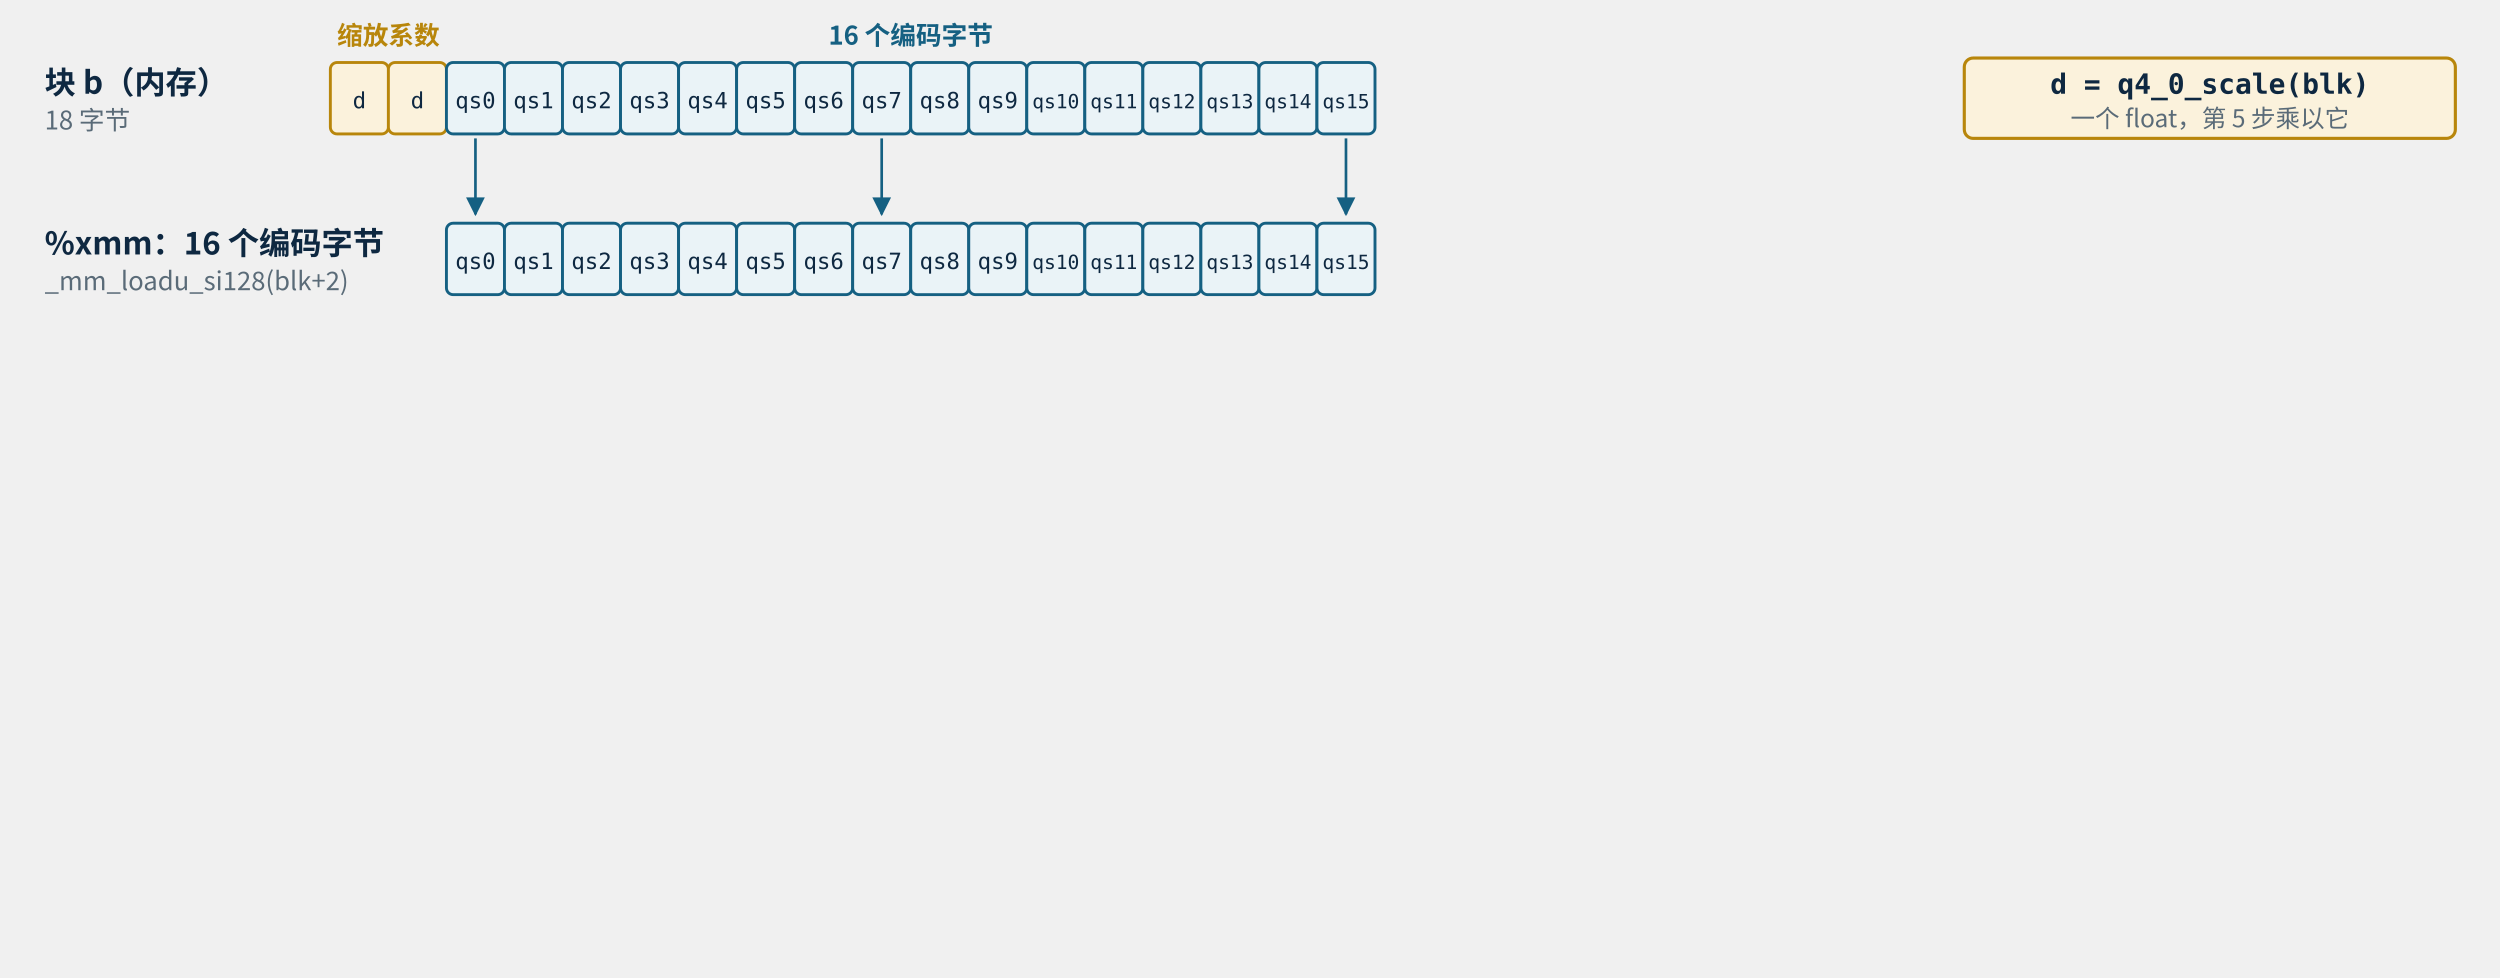
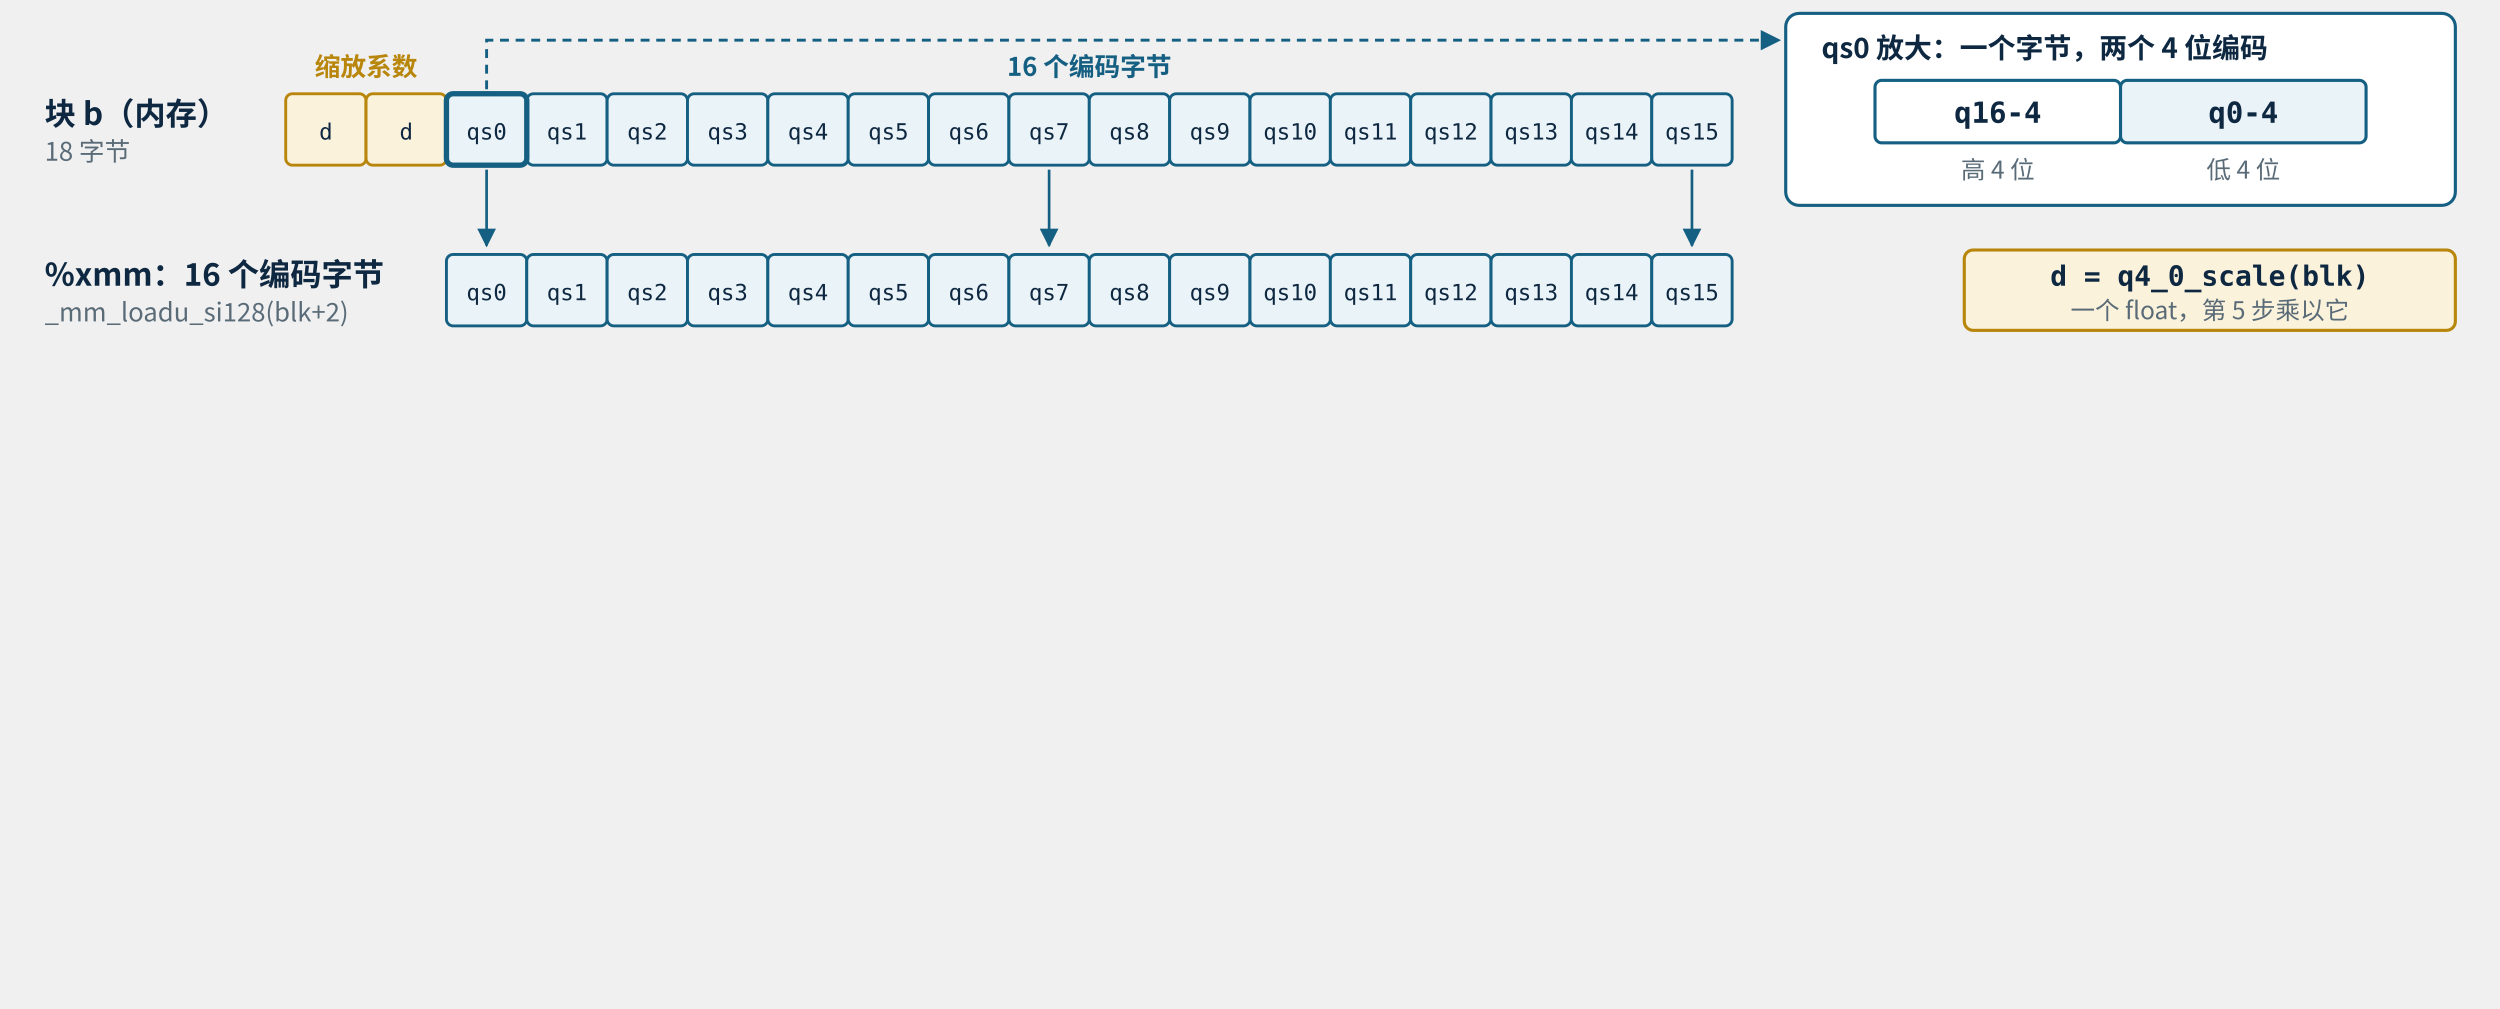
- <svg xmlns="http://www.w3.org/2000/svg" viewBox="0 0 1120 438" width="1120" height="438">
+ <svg xmlns="http://www.w3.org/2000/svg" viewBox="0 0 1120 452" width="1120" height="452">
  <defs>
    <marker id="ah-156082" viewBox="0 0 10 10" refX="9" refY="5" markerWidth="7" markerHeight="7" orient="auto-start-reverse">
      <path d="M0,0 L10,5 L0,10 z" fill="#156082" />
    </marker>
    <marker id="ah-e97132" viewBox="0 0 10 10" refX="9" refY="5" markerWidth="7" markerHeight="7" orient="auto-start-reverse">
      <path d="M0,0 L10,5 L0,10 z" fill="#e97132" />
    </marker>
    <marker id="ah-0e2841" viewBox="0 0 10 10" refX="9" refY="5" markerWidth="7" markerHeight="7" orient="auto-start-reverse">
      <path d="M0,0 L10,5 L0,10 z" fill="#0e2841" />
    </marker>
    <marker id="ah-2e7d4f" viewBox="0 0 10 10" refX="9" refY="5" markerWidth="7" markerHeight="7" orient="auto-start-reverse">
      <path d="M0,0 L10,5 L0,10 z" fill="#2e7d4f" />
    </marker>
    <marker id="ah-c0392b" viewBox="0 0 10 10" refX="9" refY="5" markerWidth="7" markerHeight="7" orient="auto-start-reverse">
      <path d="M0,0 L10,5 L0,10 z" fill="#c0392b" />
    </marker>
    <marker id="ah-5a6b78" viewBox="0 0 10 10" refX="9" refY="5" markerWidth="7" markerHeight="7" orient="auto-start-reverse">
      <path d="M0,0 L10,5 L0,10 z" fill="#5a6b78" />
    </marker>
    <marker id="ah-9fb5c3" viewBox="0 0 10 10" refX="9" refY="5" markerWidth="7" markerHeight="7" orient="auto-start-reverse">
      <path d="M0,0 L10,5 L0,10 z" fill="#9fb5c3" />
    </marker>
    <marker id="ah-7b4fa6" viewBox="0 0 10 10" refX="9" refY="5" markerWidth="7" markerHeight="7" orient="auto-start-reverse">
      <path d="M0,0 L10,5 L0,10 z" fill="#7b4fa6" />
    </marker>
    <marker id="ah-1f8a8a" viewBox="0 0 10 10" refX="9" refY="5" markerWidth="7" markerHeight="7" orient="auto-start-reverse">
      <path d="M0,0 L10,5 L0,10 z" fill="#1f8a8a" />
    </marker>
  </defs>
-   <text x="20.0" y="42.0" font-family="PingFang SC, Noto Sans CJK SC, Source Han Sans SC, sans-serif" font-size="14" font-weight="bold" fill="#0e2841" text-anchor="start">块 b（内存）</text>
-   <text x="20.0" y="58.0" font-family="PingFang SC, Noto Sans CJK SC, Source Han Sans SC, sans-serif" font-size="11.5" font-weight="normal" fill="#5a6b78" text-anchor="start">18 字节</text>
-   <rect x="148.0" y="28.0" width="26.0" height="32.0" rx="3" fill="#fbf2dc" stroke="#b8860b" stroke-width="1.3" />
-   <text x="161.0" y="48.5" font-family="SFMono-Regular, Menlo, DejaVu Sans Mono, Consolas, monospace" font-size="10" font-weight="normal" fill="#0e2841" text-anchor="middle">d</text>
-   <rect x="174.0" y="28.0" width="26.0" height="32.0" rx="3" fill="#fbf2dc" stroke="#b8860b" stroke-width="1.3" />
-   <text x="187.0" y="48.5" font-family="SFMono-Regular, Menlo, DejaVu Sans Mono, Consolas, monospace" font-size="10" font-weight="normal" fill="#0e2841" text-anchor="middle">d</text>
-   <rect x="200.0" y="28.0" width="26.0" height="32.0" rx="3" fill="#eaf3f7" stroke="#156082" stroke-width="1.3" />
-   <text x="213.0" y="48.5" font-family="SFMono-Regular, Menlo, DejaVu Sans Mono, Consolas, monospace" font-size="10" font-weight="normal" fill="#0e2841" text-anchor="middle">qs0</text>
-   <rect x="226.0" y="28.0" width="26.0" height="32.0" rx="3" fill="#eaf3f7" stroke="#156082" stroke-width="1.3" />
-   <text x="239.0" y="48.5" font-family="SFMono-Regular, Menlo, DejaVu Sans Mono, Consolas, monospace" font-size="10" font-weight="normal" fill="#0e2841" text-anchor="middle">qs1</text>
-   <rect x="252.0" y="28.0" width="26.0" height="32.0" rx="3" fill="#eaf3f7" stroke="#156082" stroke-width="1.3" />
-   <text x="265.0" y="48.5" font-family="SFMono-Regular, Menlo, DejaVu Sans Mono, Consolas, monospace" font-size="10" font-weight="normal" fill="#0e2841" text-anchor="middle">qs2</text>
-   <rect x="278.0" y="28.0" width="26.0" height="32.0" rx="3" fill="#eaf3f7" stroke="#156082" stroke-width="1.3" />
-   <text x="291.0" y="48.5" font-family="SFMono-Regular, Menlo, DejaVu Sans Mono, Consolas, monospace" font-size="10" font-weight="normal" fill="#0e2841" text-anchor="middle">qs3</text>
-   <rect x="304.0" y="28.0" width="26.0" height="32.0" rx="3" fill="#eaf3f7" stroke="#156082" stroke-width="1.3" />
-   <text x="317.0" y="48.5" font-family="SFMono-Regular, Menlo, DejaVu Sans Mono, Consolas, monospace" font-size="10" font-weight="normal" fill="#0e2841" text-anchor="middle">qs4</text>
-   <rect x="330.0" y="28.0" width="26.0" height="32.0" rx="3" fill="#eaf3f7" stroke="#156082" stroke-width="1.3" />
-   <text x="343.0" y="48.5" font-family="SFMono-Regular, Menlo, DejaVu Sans Mono, Consolas, monospace" font-size="10" font-weight="normal" fill="#0e2841" text-anchor="middle">qs5</text>
-   <rect x="356.0" y="28.0" width="26.0" height="32.0" rx="3" fill="#eaf3f7" stroke="#156082" stroke-width="1.3" />
-   <text x="369.0" y="48.5" font-family="SFMono-Regular, Menlo, DejaVu Sans Mono, Consolas, monospace" font-size="10" font-weight="normal" fill="#0e2841" text-anchor="middle">qs6</text>
-   <rect x="382.0" y="28.0" width="26.0" height="32.0" rx="3" fill="#eaf3f7" stroke="#156082" stroke-width="1.3" />
-   <text x="395.0" y="48.5" font-family="SFMono-Regular, Menlo, DejaVu Sans Mono, Consolas, monospace" font-size="10" font-weight="normal" fill="#0e2841" text-anchor="middle">qs7</text>
-   <rect x="408.0" y="28.0" width="26.0" height="32.0" rx="3" fill="#eaf3f7" stroke="#156082" stroke-width="1.3" />
-   <text x="421.0" y="48.5" font-family="SFMono-Regular, Menlo, DejaVu Sans Mono, Consolas, monospace" font-size="10" font-weight="normal" fill="#0e2841" text-anchor="middle">qs8</text>
-   <rect x="434.0" y="28.0" width="26.0" height="32.0" rx="3" fill="#eaf3f7" stroke="#156082" stroke-width="1.3" />
-   <text x="447.0" y="48.5" font-family="SFMono-Regular, Menlo, DejaVu Sans Mono, Consolas, monospace" font-size="10" font-weight="normal" fill="#0e2841" text-anchor="middle">qs9</text>
-   <rect x="460.0" y="28.0" width="26.0" height="32.0" rx="3" fill="#eaf3f7" stroke="#156082" stroke-width="1.3" />
-   <text x="473.0" y="48.5" font-family="SFMono-Regular, Menlo, DejaVu Sans Mono, Consolas, monospace" font-size="8.75" font-weight="normal" fill="#0e2841" text-anchor="middle">qs10</text>
-   <rect x="486.0" y="28.0" width="26.0" height="32.0" rx="3" fill="#eaf3f7" stroke="#156082" stroke-width="1.3" />
-   <text x="499.0" y="48.5" font-family="SFMono-Regular, Menlo, DejaVu Sans Mono, Consolas, monospace" font-size="8.75" font-weight="normal" fill="#0e2841" text-anchor="middle">qs11</text>
-   <rect x="512.0" y="28.0" width="26.0" height="32.0" rx="3" fill="#eaf3f7" stroke="#156082" stroke-width="1.3" />
-   <text x="525.0" y="48.5" font-family="SFMono-Regular, Menlo, DejaVu Sans Mono, Consolas, monospace" font-size="8.75" font-weight="normal" fill="#0e2841" text-anchor="middle">qs12</text>
-   <rect x="538.0" y="28.0" width="26.0" height="32.0" rx="3" fill="#eaf3f7" stroke="#156082" stroke-width="1.3" />
-   <text x="551.0" y="48.5" font-family="SFMono-Regular, Menlo, DejaVu Sans Mono, Consolas, monospace" font-size="8.75" font-weight="normal" fill="#0e2841" text-anchor="middle">qs13</text>
-   <rect x="564.0" y="28.0" width="26.0" height="32.0" rx="3" fill="#eaf3f7" stroke="#156082" stroke-width="1.3" />
-   <text x="577.0" y="48.5" font-family="SFMono-Regular, Menlo, DejaVu Sans Mono, Consolas, monospace" font-size="8.75" font-weight="normal" fill="#0e2841" text-anchor="middle">qs14</text>
-   <rect x="590.0" y="28.0" width="26.0" height="32.0" rx="3" fill="#eaf3f7" stroke="#156082" stroke-width="1.3" />
-   <text x="603.0" y="48.5" font-family="SFMono-Regular, Menlo, DejaVu Sans Mono, Consolas, monospace" font-size="8.75" font-weight="normal" fill="#0e2841" text-anchor="middle">qs15</text>
-   <text x="174.0" y="20.0" font-family="PingFang SC, Noto Sans CJK SC, Source Han Sans SC, sans-serif" font-size="11.5" font-weight="bold" fill="#b8860b" text-anchor="middle">缩放系数</text>
-   <text x="408.0" y="20.0" font-family="PingFang SC, Noto Sans CJK SC, Source Han Sans SC, sans-serif" font-size="11.5" font-weight="bold" fill="#156082" text-anchor="middle">16 个编码字节</text>
-   <rect x="880.0" y="26.0" width="220.0" height="36.0" rx="4" fill="#fbf2dc" stroke="#b8860b" stroke-width="1.4" />
-   <text x="990.0" y="42.0" font-family="SFMono-Regular, Menlo, DejaVu Sans Mono, Consolas, monospace" font-size="12.5" font-weight="bold" fill="#0e2841" text-anchor="middle">d = q4_0_scale(blk)</text>
-   <text x="990.0" y="57.0" font-family="PingFang SC, Noto Sans CJK SC, Source Han Sans SC, sans-serif" font-size="11" font-weight="normal" fill="#5a6b78" text-anchor="middle">一个 float，第 5 步乘以它</text>
-   <text x="20.0" y="114.0" font-family="PingFang SC, Noto Sans CJK SC, Source Han Sans SC, sans-serif" font-size="14" font-weight="bold" fill="#0e2841" text-anchor="start">%xmm：16 个编码字节</text>
-   <text x="20.0" y="130.0" font-family="PingFang SC, Noto Sans CJK SC, Source Han Sans SC, sans-serif" font-size="11.5" font-weight="normal" fill="#5a6b78" text-anchor="start">_mm_loadu_si128(blk+2)</text>
-   <rect x="200.0" y="100.0" width="26.0" height="32.0" rx="3" fill="#eaf3f7" stroke="#156082" stroke-width="1.3" />
-   <text x="213.0" y="120.5" font-family="SFMono-Regular, Menlo, DejaVu Sans Mono, Consolas, monospace" font-size="10" font-weight="normal" fill="#0e2841" text-anchor="middle">qs0</text>
-   <rect x="226.0" y="100.0" width="26.0" height="32.0" rx="3" fill="#eaf3f7" stroke="#156082" stroke-width="1.3" />
-   <text x="239.0" y="120.5" font-family="SFMono-Regular, Menlo, DejaVu Sans Mono, Consolas, monospace" font-size="10" font-weight="normal" fill="#0e2841" text-anchor="middle">qs1</text>
-   <rect x="252.0" y="100.0" width="26.0" height="32.0" rx="3" fill="#eaf3f7" stroke="#156082" stroke-width="1.3" />
-   <text x="265.0" y="120.5" font-family="SFMono-Regular, Menlo, DejaVu Sans Mono, Consolas, monospace" font-size="10" font-weight="normal" fill="#0e2841" text-anchor="middle">qs2</text>
-   <rect x="278.0" y="100.0" width="26.0" height="32.0" rx="3" fill="#eaf3f7" stroke="#156082" stroke-width="1.3" />
-   <text x="291.0" y="120.5" font-family="SFMono-Regular, Menlo, DejaVu Sans Mono, Consolas, monospace" font-size="10" font-weight="normal" fill="#0e2841" text-anchor="middle">qs3</text>
-   <rect x="304.0" y="100.0" width="26.0" height="32.0" rx="3" fill="#eaf3f7" stroke="#156082" stroke-width="1.3" />
-   <text x="317.0" y="120.5" font-family="SFMono-Regular, Menlo, DejaVu Sans Mono, Consolas, monospace" font-size="10" font-weight="normal" fill="#0e2841" text-anchor="middle">qs4</text>
-   <rect x="330.0" y="100.0" width="26.0" height="32.0" rx="3" fill="#eaf3f7" stroke="#156082" stroke-width="1.3" />
-   <text x="343.0" y="120.5" font-family="SFMono-Regular, Menlo, DejaVu Sans Mono, Consolas, monospace" font-size="10" font-weight="normal" fill="#0e2841" text-anchor="middle">qs5</text>
-   <rect x="356.0" y="100.0" width="26.0" height="32.0" rx="3" fill="#eaf3f7" stroke="#156082" stroke-width="1.3" />
-   <text x="369.0" y="120.5" font-family="SFMono-Regular, Menlo, DejaVu Sans Mono, Consolas, monospace" font-size="10" font-weight="normal" fill="#0e2841" text-anchor="middle">qs6</text>
-   <rect x="382.0" y="100.0" width="26.0" height="32.0" rx="3" fill="#eaf3f7" stroke="#156082" stroke-width="1.3" />
-   <text x="395.0" y="120.5" font-family="SFMono-Regular, Menlo, DejaVu Sans Mono, Consolas, monospace" font-size="10" font-weight="normal" fill="#0e2841" text-anchor="middle">qs7</text>
-   <rect x="408.0" y="100.0" width="26.0" height="32.0" rx="3" fill="#eaf3f7" stroke="#156082" stroke-width="1.3" />
-   <text x="421.0" y="120.5" font-family="SFMono-Regular, Menlo, DejaVu Sans Mono, Consolas, monospace" font-size="10" font-weight="normal" fill="#0e2841" text-anchor="middle">qs8</text>
-   <rect x="434.0" y="100.0" width="26.0" height="32.0" rx="3" fill="#eaf3f7" stroke="#156082" stroke-width="1.3" />
-   <text x="447.0" y="120.5" font-family="SFMono-Regular, Menlo, DejaVu Sans Mono, Consolas, monospace" font-size="10" font-weight="normal" fill="#0e2841" text-anchor="middle">qs9</text>
-   <rect x="460.0" y="100.0" width="26.0" height="32.0" rx="3" fill="#eaf3f7" stroke="#156082" stroke-width="1.3" />
-   <text x="473.0" y="120.5" font-family="SFMono-Regular, Menlo, DejaVu Sans Mono, Consolas, monospace" font-size="8.75" font-weight="normal" fill="#0e2841" text-anchor="middle">qs10</text>
-   <rect x="486.0" y="100.0" width="26.0" height="32.0" rx="3" fill="#eaf3f7" stroke="#156082" stroke-width="1.3" />
-   <text x="499.0" y="120.5" font-family="SFMono-Regular, Menlo, DejaVu Sans Mono, Consolas, monospace" font-size="8.75" font-weight="normal" fill="#0e2841" text-anchor="middle">qs11</text>
-   <rect x="512.0" y="100.0" width="26.0" height="32.0" rx="3" fill="#eaf3f7" stroke="#156082" stroke-width="1.3" />
-   <text x="525.0" y="120.5" font-family="SFMono-Regular, Menlo, DejaVu Sans Mono, Consolas, monospace" font-size="8.75" font-weight="normal" fill="#0e2841" text-anchor="middle">qs12</text>
-   <rect x="538.0" y="100.0" width="26.0" height="32.0" rx="3" fill="#eaf3f7" stroke="#156082" stroke-width="1.3" />
-   <text x="551.0" y="120.5" font-family="SFMono-Regular, Menlo, DejaVu Sans Mono, Consolas, monospace" font-size="8.75" font-weight="normal" fill="#0e2841" text-anchor="middle">qs13</text>
-   <rect x="564.0" y="100.0" width="26.0" height="32.0" rx="3" fill="#eaf3f7" stroke="#156082" stroke-width="1.3" />
-   <text x="577.0" y="120.5" font-family="SFMono-Regular, Menlo, DejaVu Sans Mono, Consolas, monospace" font-size="8.75" font-weight="normal" fill="#0e2841" text-anchor="middle">qs14</text>
-   <rect x="590.0" y="100.0" width="26.0" height="32.0" rx="3" fill="#eaf3f7" stroke="#156082" stroke-width="1.3" />
-   <text x="603.0" y="120.5" font-family="SFMono-Regular, Menlo, DejaVu Sans Mono, Consolas, monospace" font-size="8.75" font-weight="normal" fill="#0e2841" text-anchor="middle">qs15</text>
-   <line x1="213.0" y1="62.0" x2="213.0" y2="96.0" stroke="#156082" stroke-width="1.2" marker-end="url(#ah-156082)" />
-   <line x1="395.0" y1="62.0" x2="395.0" y2="96.0" stroke="#156082" stroke-width="1.2" marker-end="url(#ah-156082)" />
-   <line x1="603.0" y1="62.0" x2="603.0" y2="96.0" stroke="#156082" stroke-width="1.2" marker-end="url(#ah-156082)" />
+   <text x="20.0" y="56.0" font-family="PingFang SC, Noto Sans CJK SC, Source Han Sans SC, sans-serif" font-size="14" font-weight="bold" fill="#0e2841" text-anchor="start">块 b（内存）</text>
+   <text x="20.0" y="72.0" font-family="PingFang SC, Noto Sans CJK SC, Source Han Sans SC, sans-serif" font-size="11.5" font-weight="normal" fill="#5a6b78" text-anchor="start">18 字节</text>
+   <rect x="128.0" y="42.0" width="36.0" height="32.0" rx="3" fill="#fbf2dc" stroke="#b8860b" stroke-width="1.3" />
+   <text x="146.0" y="62.5" font-family="SFMono-Regular, Menlo, DejaVu Sans Mono, Consolas, monospace" font-size="10" font-weight="normal" fill="#0e2841" text-anchor="middle">d</text>
+   <rect x="164.0" y="42.0" width="36.0" height="32.0" rx="3" fill="#fbf2dc" stroke="#b8860b" stroke-width="1.3" />
+   <text x="182.0" y="62.5" font-family="SFMono-Regular, Menlo, DejaVu Sans Mono, Consolas, monospace" font-size="10" font-weight="normal" fill="#0e2841" text-anchor="middle">d</text>
+   <rect x="200.0" y="42.0" width="36.0" height="32.0" rx="3" fill="#eaf3f7" stroke="#156082" stroke-width="1.3" />
+   <text x="218.0" y="62.5" font-family="SFMono-Regular, Menlo, DejaVu Sans Mono, Consolas, monospace" font-size="10" font-weight="normal" fill="#0e2841" text-anchor="middle">qs0</text>
+   <rect x="236.0" y="42.0" width="36.0" height="32.0" rx="3" fill="#eaf3f7" stroke="#156082" stroke-width="1.3" />
+   <text x="254.0" y="62.5" font-family="SFMono-Regular, Menlo, DejaVu Sans Mono, Consolas, monospace" font-size="10" font-weight="normal" fill="#0e2841" text-anchor="middle">qs1</text>
+   <rect x="272.0" y="42.0" width="36.0" height="32.0" rx="3" fill="#eaf3f7" stroke="#156082" stroke-width="1.3" />
+   <text x="290.0" y="62.5" font-family="SFMono-Regular, Menlo, DejaVu Sans Mono, Consolas, monospace" font-size="10" font-weight="normal" fill="#0e2841" text-anchor="middle">qs2</text>
+   <rect x="308.0" y="42.0" width="36.0" height="32.0" rx="3" fill="#eaf3f7" stroke="#156082" stroke-width="1.3" />
+   <text x="326.0" y="62.5" font-family="SFMono-Regular, Menlo, DejaVu Sans Mono, Consolas, monospace" font-size="10" font-weight="normal" fill="#0e2841" text-anchor="middle">qs3</text>
+   <rect x="344.0" y="42.0" width="36.0" height="32.0" rx="3" fill="#eaf3f7" stroke="#156082" stroke-width="1.3" />
+   <text x="362.0" y="62.5" font-family="SFMono-Regular, Menlo, DejaVu Sans Mono, Consolas, monospace" font-size="10" font-weight="normal" fill="#0e2841" text-anchor="middle">qs4</text>
+   <rect x="380.0" y="42.0" width="36.0" height="32.0" rx="3" fill="#eaf3f7" stroke="#156082" stroke-width="1.3" />
+   <text x="398.0" y="62.5" font-family="SFMono-Regular, Menlo, DejaVu Sans Mono, Consolas, monospace" font-size="10" font-weight="normal" fill="#0e2841" text-anchor="middle">qs5</text>
+   <rect x="416.0" y="42.0" width="36.0" height="32.0" rx="3" fill="#eaf3f7" stroke="#156082" stroke-width="1.3" />
+   <text x="434.0" y="62.5" font-family="SFMono-Regular, Menlo, DejaVu Sans Mono, Consolas, monospace" font-size="10" font-weight="normal" fill="#0e2841" text-anchor="middle">qs6</text>
+   <rect x="452.0" y="42.0" width="36.0" height="32.0" rx="3" fill="#eaf3f7" stroke="#156082" stroke-width="1.3" />
+   <text x="470.0" y="62.5" font-family="SFMono-Regular, Menlo, DejaVu Sans Mono, Consolas, monospace" font-size="10" font-weight="normal" fill="#0e2841" text-anchor="middle">qs7</text>
+   <rect x="488.0" y="42.0" width="36.0" height="32.0" rx="3" fill="#eaf3f7" stroke="#156082" stroke-width="1.3" />
+   <text x="506.0" y="62.5" font-family="SFMono-Regular, Menlo, DejaVu Sans Mono, Consolas, monospace" font-size="10" font-weight="normal" fill="#0e2841" text-anchor="middle">qs8</text>
+   <rect x="524.0" y="42.0" width="36.0" height="32.0" rx="3" fill="#eaf3f7" stroke="#156082" stroke-width="1.3" />
+   <text x="542.0" y="62.5" font-family="SFMono-Regular, Menlo, DejaVu Sans Mono, Consolas, monospace" font-size="10" font-weight="normal" fill="#0e2841" text-anchor="middle">qs9</text>
+   <rect x="560.0" y="42.0" width="36.0" height="32.0" rx="3" fill="#eaf3f7" stroke="#156082" stroke-width="1.3" />
+   <text x="578.0" y="62.5" font-family="SFMono-Regular, Menlo, DejaVu Sans Mono, Consolas, monospace" font-size="10" font-weight="normal" fill="#0e2841" text-anchor="middle">qs10</text>
+   <rect x="596.0" y="42.0" width="36.0" height="32.0" rx="3" fill="#eaf3f7" stroke="#156082" stroke-width="1.3" />
+   <text x="614.0" y="62.5" font-family="SFMono-Regular, Menlo, DejaVu Sans Mono, Consolas, monospace" font-size="10" font-weight="normal" fill="#0e2841" text-anchor="middle">qs11</text>
+   <rect x="632.0" y="42.0" width="36.0" height="32.0" rx="3" fill="#eaf3f7" stroke="#156082" stroke-width="1.3" />
+   <text x="650.0" y="62.5" font-family="SFMono-Regular, Menlo, DejaVu Sans Mono, Consolas, monospace" font-size="10" font-weight="normal" fill="#0e2841" text-anchor="middle">qs12</text>
+   <rect x="668.0" y="42.0" width="36.0" height="32.0" rx="3" fill="#eaf3f7" stroke="#156082" stroke-width="1.3" />
+   <text x="686.0" y="62.5" font-family="SFMono-Regular, Menlo, DejaVu Sans Mono, Consolas, monospace" font-size="10" font-weight="normal" fill="#0e2841" text-anchor="middle">qs13</text>
+   <rect x="704.0" y="42.0" width="36.0" height="32.0" rx="3" fill="#eaf3f7" stroke="#156082" stroke-width="1.3" />
+   <text x="722.0" y="62.5" font-family="SFMono-Regular, Menlo, DejaVu Sans Mono, Consolas, monospace" font-size="10" font-weight="normal" fill="#0e2841" text-anchor="middle">qs14</text>
+   <rect x="740.0" y="42.0" width="36.0" height="32.0" rx="3" fill="#eaf3f7" stroke="#156082" stroke-width="1.3" />
+   <text x="758.0" y="62.5" font-family="SFMono-Regular, Menlo, DejaVu Sans Mono, Consolas, monospace" font-size="10" font-weight="normal" fill="#0e2841" text-anchor="middle">qs15</text>
+   <text x="164.0" y="34.0" font-family="PingFang SC, Noto Sans CJK SC, Source Han Sans SC, sans-serif" font-size="11.5" font-weight="bold" fill="#b8860b" text-anchor="middle">缩放系数</text>
+   <text x="488.0" y="34.0" font-family="PingFang SC, Noto Sans CJK SC, Source Han Sans SC, sans-serif" font-size="11.5" font-weight="bold" fill="#156082" text-anchor="middle">16 个编码字节</text>
+   <rect x="880.0" y="112.0" width="220.0" height="36.0" rx="4" fill="#fbf2dc" stroke="#b8860b" stroke-width="1.4" />
+   <text x="990.0" y="128.0" font-family="SFMono-Regular, Menlo, DejaVu Sans Mono, Consolas, monospace" font-size="12.5" font-weight="bold" fill="#0e2841" text-anchor="middle">d = q4_0_scale(blk)</text>
+   <text x="990.0" y="143.0" font-family="PingFang SC, Noto Sans CJK SC, Source Han Sans SC, sans-serif" font-size="11" font-weight="normal" fill="#5a6b78" text-anchor="middle">一个 float，第 5 步乘以它</text>
+   <text x="20.0" y="128.0" font-family="PingFang SC, Noto Sans CJK SC, Source Han Sans SC, sans-serif" font-size="14" font-weight="bold" fill="#0e2841" text-anchor="start">%xmm：16 个编码字节</text>
+   <text x="20.0" y="144.0" font-family="PingFang SC, Noto Sans CJK SC, Source Han Sans SC, sans-serif" font-size="11.5" font-weight="normal" fill="#5a6b78" text-anchor="start">_mm_loadu_si128(blk+2)</text>
+   <rect x="200.0" y="114.0" width="36.0" height="32.0" rx="3" fill="#eaf3f7" stroke="#156082" stroke-width="1.3" />
+   <text x="218.0" y="134.5" font-family="SFMono-Regular, Menlo, DejaVu Sans Mono, Consolas, monospace" font-size="10" font-weight="normal" fill="#0e2841" text-anchor="middle">qs0</text>
+   <rect x="236.0" y="114.0" width="36.0" height="32.0" rx="3" fill="#eaf3f7" stroke="#156082" stroke-width="1.3" />
+   <text x="254.0" y="134.5" font-family="SFMono-Regular, Menlo, DejaVu Sans Mono, Consolas, monospace" font-size="10" font-weight="normal" fill="#0e2841" text-anchor="middle">qs1</text>
+   <rect x="272.0" y="114.0" width="36.0" height="32.0" rx="3" fill="#eaf3f7" stroke="#156082" stroke-width="1.3" />
+   <text x="290.0" y="134.5" font-family="SFMono-Regular, Menlo, DejaVu Sans Mono, Consolas, monospace" font-size="10" font-weight="normal" fill="#0e2841" text-anchor="middle">qs2</text>
+   <rect x="308.0" y="114.0" width="36.0" height="32.0" rx="3" fill="#eaf3f7" stroke="#156082" stroke-width="1.3" />
+   <text x="326.0" y="134.5" font-family="SFMono-Regular, Menlo, DejaVu Sans Mono, Consolas, monospace" font-size="10" font-weight="normal" fill="#0e2841" text-anchor="middle">qs3</text>
+   <rect x="344.0" y="114.0" width="36.0" height="32.0" rx="3" fill="#eaf3f7" stroke="#156082" stroke-width="1.3" />
+   <text x="362.0" y="134.5" font-family="SFMono-Regular, Menlo, DejaVu Sans Mono, Consolas, monospace" font-size="10" font-weight="normal" fill="#0e2841" text-anchor="middle">qs4</text>
+   <rect x="380.0" y="114.0" width="36.0" height="32.0" rx="3" fill="#eaf3f7" stroke="#156082" stroke-width="1.3" />
+   <text x="398.0" y="134.5" font-family="SFMono-Regular, Menlo, DejaVu Sans Mono, Consolas, monospace" font-size="10" font-weight="normal" fill="#0e2841" text-anchor="middle">qs5</text>
+   <rect x="416.0" y="114.0" width="36.0" height="32.0" rx="3" fill="#eaf3f7" stroke="#156082" stroke-width="1.3" />
+   <text x="434.0" y="134.5" font-family="SFMono-Regular, Menlo, DejaVu Sans Mono, Consolas, monospace" font-size="10" font-weight="normal" fill="#0e2841" text-anchor="middle">qs6</text>
+   <rect x="452.0" y="114.0" width="36.0" height="32.0" rx="3" fill="#eaf3f7" stroke="#156082" stroke-width="1.3" />
+   <text x="470.0" y="134.5" font-family="SFMono-Regular, Menlo, DejaVu Sans Mono, Consolas, monospace" font-size="10" font-weight="normal" fill="#0e2841" text-anchor="middle">qs7</text>
+   <rect x="488.0" y="114.0" width="36.0" height="32.0" rx="3" fill="#eaf3f7" stroke="#156082" stroke-width="1.3" />
+   <text x="506.0" y="134.5" font-family="SFMono-Regular, Menlo, DejaVu Sans Mono, Consolas, monospace" font-size="10" font-weight="normal" fill="#0e2841" text-anchor="middle">qs8</text>
+   <rect x="524.0" y="114.0" width="36.0" height="32.0" rx="3" fill="#eaf3f7" stroke="#156082" stroke-width="1.3" />
+   <text x="542.0" y="134.5" font-family="SFMono-Regular, Menlo, DejaVu Sans Mono, Consolas, monospace" font-size="10" font-weight="normal" fill="#0e2841" text-anchor="middle">qs9</text>
+   <rect x="560.0" y="114.0" width="36.0" height="32.0" rx="3" fill="#eaf3f7" stroke="#156082" stroke-width="1.3" />
+   <text x="578.0" y="134.5" font-family="SFMono-Regular, Menlo, DejaVu Sans Mono, Consolas, monospace" font-size="10" font-weight="normal" fill="#0e2841" text-anchor="middle">qs10</text>
+   <rect x="596.0" y="114.0" width="36.0" height="32.0" rx="3" fill="#eaf3f7" stroke="#156082" stroke-width="1.3" />
+   <text x="614.0" y="134.5" font-family="SFMono-Regular, Menlo, DejaVu Sans Mono, Consolas, monospace" font-size="10" font-weight="normal" fill="#0e2841" text-anchor="middle">qs11</text>
+   <rect x="632.0" y="114.0" width="36.0" height="32.0" rx="3" fill="#eaf3f7" stroke="#156082" stroke-width="1.3" />
+   <text x="650.0" y="134.5" font-family="SFMono-Regular, Menlo, DejaVu Sans Mono, Consolas, monospace" font-size="10" font-weight="normal" fill="#0e2841" text-anchor="middle">qs12</text>
+   <rect x="668.0" y="114.0" width="36.0" height="32.0" rx="3" fill="#eaf3f7" stroke="#156082" stroke-width="1.3" />
+   <text x="686.0" y="134.5" font-family="SFMono-Regular, Menlo, DejaVu Sans Mono, Consolas, monospace" font-size="10" font-weight="normal" fill="#0e2841" text-anchor="middle">qs13</text>
+   <rect x="704.0" y="114.0" width="36.0" height="32.0" rx="3" fill="#eaf3f7" stroke="#156082" stroke-width="1.3" />
+   <text x="722.0" y="134.5" font-family="SFMono-Regular, Menlo, DejaVu Sans Mono, Consolas, monospace" font-size="10" font-weight="normal" fill="#0e2841" text-anchor="middle">qs14</text>
+   <rect x="740.0" y="114.0" width="36.0" height="32.0" rx="3" fill="#eaf3f7" stroke="#156082" stroke-width="1.3" />
+   <text x="758.0" y="134.5" font-family="SFMono-Regular, Menlo, DejaVu Sans Mono, Consolas, monospace" font-size="10" font-weight="normal" fill="#0e2841" text-anchor="middle">qs15</text>
+   <line x1="218.0" y1="76.0" x2="218.0" y2="110.0" stroke="#156082" stroke-width="1.2" marker-end="url(#ah-156082)" />
+   <line x1="470.0" y1="76.0" x2="470.0" y2="110.0" stroke="#156082" stroke-width="1.2" marker-end="url(#ah-156082)" />
+   <line x1="758.0" y1="76.0" x2="758.0" y2="110.0" stroke="#156082" stroke-width="1.2" marker-end="url(#ah-156082)" />
+   <rect x="200.0" y="42.0" width="36.0" height="32.0" rx="3" fill="none" stroke="#156082" stroke-width="2.4" />
+   <path d="M 218.0 40.0 L 218.0 18.0 L 797.0 18.0" fill="none" stroke="#156082" stroke-width="1.3" stroke-dasharray="4 3" marker-end="url(#ah-156082)" />
+   <rect x="800.0" y="6.0" width="300.0" height="86.0" rx="6" fill="#ffffff" stroke="#156082" stroke-width="1.4" />
+   <text x="816.0" y="26.0" font-family="PingFang SC, Noto Sans CJK SC, Source Han Sans SC, sans-serif" font-size="12.5" font-weight="bold" fill="#0e2841" text-anchor="start">qs0 放大：一个字节，两个 4 位编码</text>
+   <rect x="840.0" y="36.0" width="110.0" height="28.0" rx="3" fill="#ffffff" stroke="#156082" stroke-width="1.4" />
+   <text x="895.0" y="55.0" font-family="SFMono-Regular, Menlo, DejaVu Sans Mono, Consolas, monospace" font-size="13" font-weight="bold" fill="#0e2841" text-anchor="middle">q16-4</text>
+   <text x="895.0" y="80.0" font-family="PingFang SC, Noto Sans CJK SC, Source Han Sans SC, sans-serif" font-size="11" font-weight="normal" fill="#5a6b78" text-anchor="middle">高 4 位</text>
+   <rect x="950.0" y="36.0" width="110.0" height="28.0" rx="3" fill="#eaf3f7" stroke="#156082" stroke-width="1.4" />
+   <text x="1005.0" y="55.0" font-family="SFMono-Regular, Menlo, DejaVu Sans Mono, Consolas, monospace" font-size="13" font-weight="bold" fill="#0e2841" text-anchor="middle">q0-4</text>
+   <text x="1005.0" y="80.0" font-family="PingFang SC, Noto Sans CJK SC, Source Han Sans SC, sans-serif" font-size="11" font-weight="normal" fill="#5a6b78" text-anchor="middle">低 4 位</text>
</svg>
